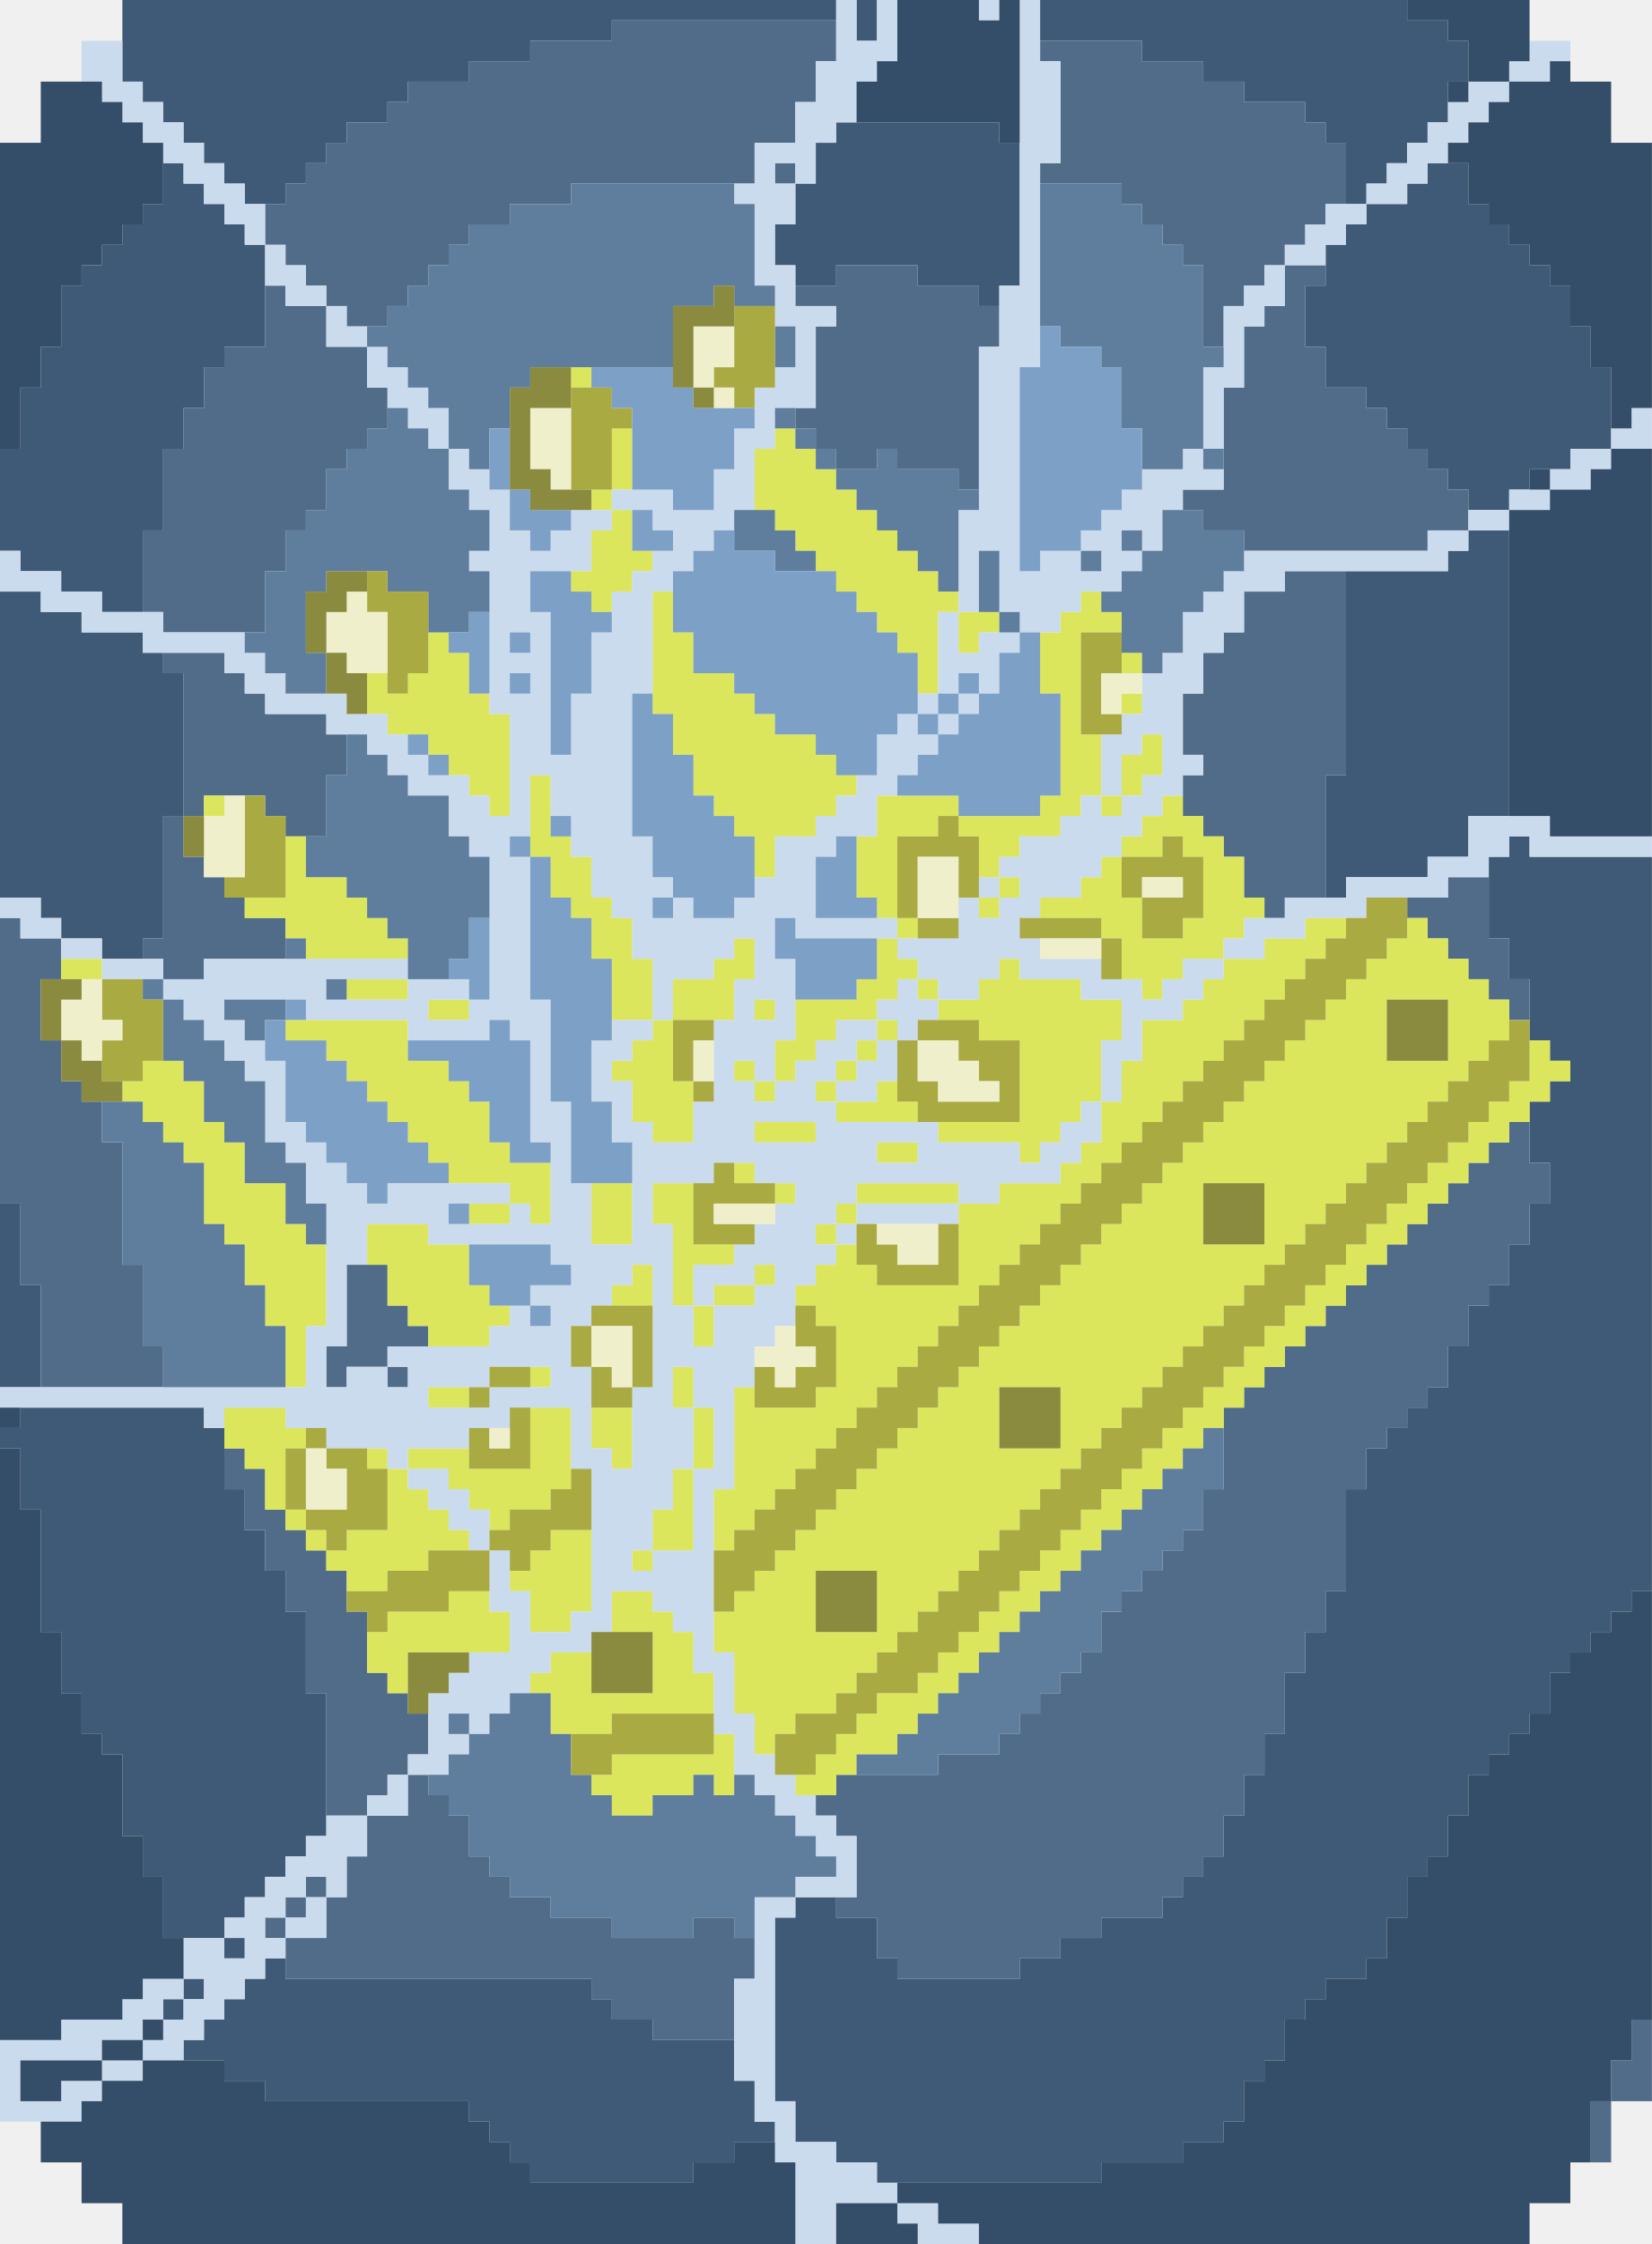
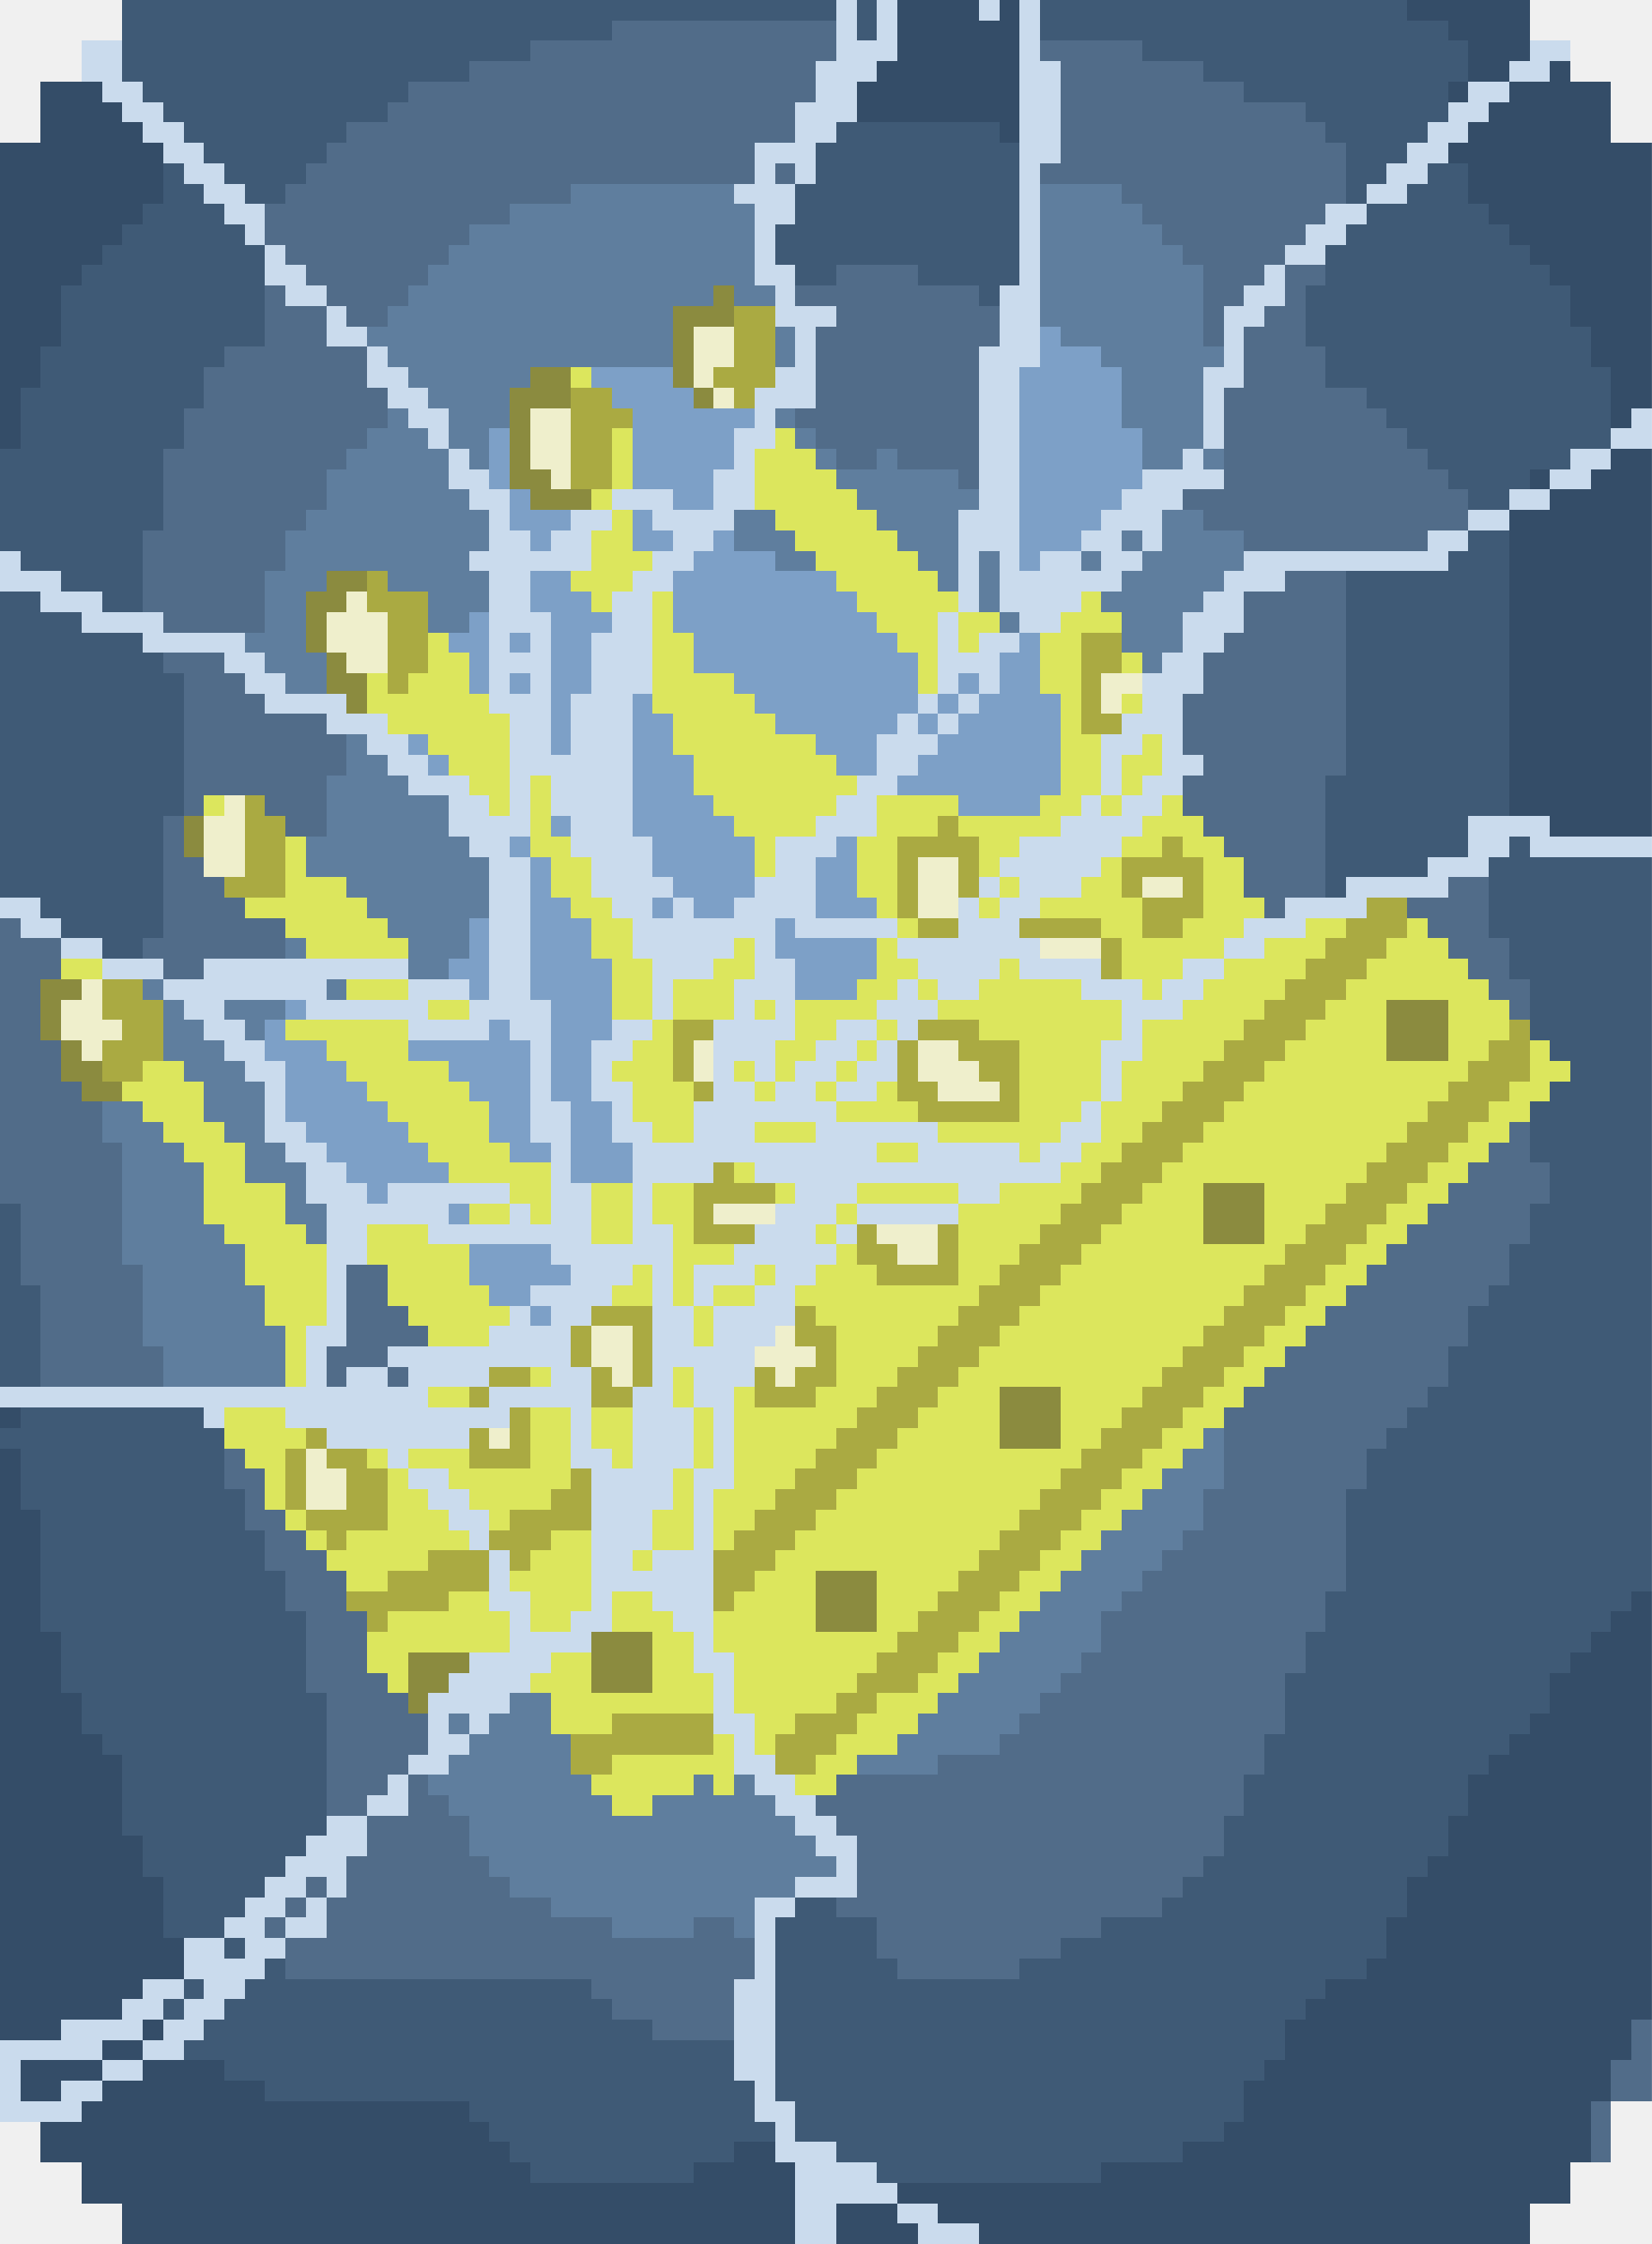
- <svg xmlns="http://www.w3.org/2000/svg" preserveAspectRatio="none" overflow="visible" style="display: block;" width="81" height="110" viewBox="0 0 81 110" fill="none">
+ <svg xmlns="http://www.w3.org/2000/svg" shape-rendering="crispEdges" preserveAspectRatio="none" overflow="visible" style="display: block;" width="81" height="110" viewBox="0 0 81 110" fill="none">
  <g id="AYNA_KRAL_JOKER" clip-path="url(#clip0_0_4)">
    <path id="color_3f5a76_1" fill-rule="evenodd" clip-rule="evenodd" d="M6 0H41V1H30V2H26V3H23V4H20V5H19V6H17V7H16V8H15V9H14V10H12V9H11V8H10V7H9V6H8V5H7V4H6V1V0ZM42 0H43V2H42V1V0ZM51 0H69V1H71V2H72V4H71V6H70V7H69V8H68V9H67V10H66V7H65V6H64V5H61V4H59V3H56V2H51V1V0ZM41 6H49V7H50V14H49V15H48V14H45V13H41V14H39V13H38V11H39V9H40V7H41V6ZM8 8H9V9H10V10H11V11H12V12H13V17H11V18H10V20H9V22H8V26H7V30H5V29H3V28H1V27H0V22H1V19H2V17H3V14H4V13H5V12H6V11H7V10H8V9V8ZM70 8H72V10H73V11H74V12H75V13H76V14H77V16H78V18H79V22H77V23H75V24H74V25H72V24H71V23H70V22H69V21H68V20H67V19H65V17H64V14H65V12H66V11H67V10H69V9H70V8ZM72 26H74V40H72V42H70V43H66V44H65V38H66V28H71V27H72V26ZM0 29H2V30H4V31H7V32H8V33H9V40H8V46H7V47H5V46H3V45H2V44H0V30V29ZM74 41H75V42H81V78H80V79H79V80H78V81H77V82H76V84H75V85H74V86H73V87H72V89H71V91H70V92H69V94H68V96H67V97H65V98H64V99H63V101H62V102H61V104H60V105H58V106H54V107H43V106H41V105H39V103H38V94H39V93H41V94H43V96H44V97H50V96H52V95H54V94H57V93H58V92H59V91H60V89H61V87H62V85H63V82H64V80H65V78H66V73H67V71H68V70H69V69H70V68H71V66H72V64H73V63H74V61H75V59H76V57H75V54H76V53H77V52H76V51H75V48H74V46H73V42H74V41ZM0 59H1V63H2V68H0V60V59ZM1 69H10V70H11V73H12V75H13V77H14V79H15V83H16V90H15V91H14V92H13V93H12V94H11V95H8V92H7V90H6V86H5V85H4V83H3V80H2V74H1V71H0V70H1V69ZM11 95H12V96H11V95ZM13 96H14V97H29V98H30V99H32V100H36V102H37V104H38V105H36V106H34V107H26V106H25V105H24V104H23V103H13V102H11V101H9V100H10V99H11V98H12V97H13V96ZM9 97H10V98H9V97ZM8 98H9V99H8V98Z" fill="#3F5A76" />
    <path id="color_516c89_1" fill-rule="evenodd" clip-rule="evenodd" d="M30 1H41V3H40V5H39V7H37V9H28V10H25V11H23V12H22V13H21V14H20V15H19V16H17V15H16V14H15V13H14V12H13V10H14V9H15V8H16V7H17V6H19V5H20V4H23V3H26V2H30V1ZM51 2H56V3H59V4H61V5H64V6H65V7H66V10H65V11H64V12H63V13H62V14H61V15H60V17H59V13H58V12H57V11H56V10H55V9H51V8H52V3H51V2ZM38 8H39V9H38V8ZM41 13H45V14H48V15H49V17H48V24H47V23H44V22H43V23H41V22H40V21H39V20H40V16H41V15H39V14H41V13ZM63 13H65V14H64V17H65V19H67V20H68V21H69V22H70V23H71V24H72V26H70V27H61V26H59V25H58V24H60V19H61V16H62V15H63V14V13ZM13 14H14V15H16V17H18V19H19V21H18V22H17V23H16V25H15V26H14V28H13V31H8V30H7V26H8V22H9V20H10V18H11V17H13V15V14ZM63 28H66V38H65V44H63V45H62V44H61V42H60V41H59V40H58V38H59V37H58V34H59V32H60V31H61V29H63V28ZM8 32H11V33H12V34H13V35H16V36H17V38H16V41H14V40H13V39H10V40H9V33H8V32ZM8 40H9V42H10V43H11V44H12V45H14V47H10V48H8V47H7V46H8V41V40ZM71 43H73V46H74V48H75V50H74V49H73V48H72V47H71V46H70V45H69V44H71V43ZM0 45H1V46H3V48H2V51H3V53H4V54H5V56H6V62H7V66H8V68H2V63H1V59H0V46V45ZM74 55H75V57H76V59H75V61H74V63H73V64H72V66H71V68H70V69H69V70H68V71H67V73H66V78H65V80H64V82H63V85H62V87H61V89H60V91H59V92H58V93H57V94H54V95H52V96H50V97H44V96H43V94H41V93H42V90H41V89H40V88H41V87H46V86H49V85H50V84H51V83H52V82H53V81H54V79H55V78H56V77H57V76H58V75H59V73H60V69H61V68H62V67H63V66H64V65H65V64H66V63H67V62H68V61H69V60H70V59H71V58H72V57H73V56H74V55ZM17 62H19V64H20V65H21V66H19V67H17V68H16V66H17V63V62ZM19 67H20V68H19V67ZM11 71H12V72H13V74H14V75H15V76H16V77H17V79H18V82H19V83H20V84H21V86H20V87H19V88H18V89H16V83H15V79H14V77H13V75H12V73H11V72V71ZM20 87H21V88H22V89H23V91H24V92H25V93H27V94H30V95H34V94H36V95H37V97H36V100H32V99H30V98H29V97H14V95H13V94H14V93H15V92H16V93H15V94H14V95H16V93H17V91H18V89H20V88V87ZM80 99H81V103H79V101H80V100V99ZM78 103H79V106H78V104V103Z" fill="#516C89" />
    <path id="color_dce65d_1" fill-rule="evenodd" clip-rule="evenodd" d="M28 18H29V19H28V18ZM30 21H31V24H30V22V21ZM38 21H39V22H40V23H41V24H42V25H43V26H44V27H45V28H46V29H47V30H46V34H45V32H44V31H43V30H42V29H41V28H40V27H39V26H38V25H37V22H38V21ZM29 24H30V25H29V24ZM30 25H31V27H32V28H31V29H30V30H29V29H28V28H29V26H30V25ZM32 29H33V31H34V33H36V34H37V35H38V36H40V37H41V38H42V39H41V40H40V41H38V43H37V41H36V40H35V39H34V37H33V35H32V30V29ZM53 29H54V30H55V31H53V36H54V39H53V40H52V41H50V42H49V43H48V41H47V40H46V41H44V45H43V44H42V41H43V39H47V40H51V39H52V34H51V31H52V30H53V29ZM47 30H49V31H48V32H47V31V30ZM21 31H22V32H23V34H24V35H25V40H24V39H23V38H22V37H21V36H19V35H18V33H19V34H20V33H21V32V31ZM55 32H56V33H55V32ZM55 34H56V35H55V34ZM56 36H57V38H56V39H55V37H56V36ZM26 38H27V41H28V42H29V44H30V45H31V47H32V50H30V47H29V45H28V44H27V42H26V39V38ZM10 39H11V40H10V39ZM54 39H55V40H54V39ZM57 39H58V40H59V41H60V42H61V44H62V45H61V46H60V47H58V48H57V49H56V48H55V46H54V45H51V44H53V43H54V42H55V41H56V40H57V39ZM58 41H57V42H55V44H56V46H58V45H59V42H58V41ZM14 41H15V43H17V44H18V45H19V46H20V47H15V46H14V45H12V44H14V42V41ZM49 43H50V44H49V43ZM48 44H49V45H48V44ZM44 45H45V46H44V45ZM64 45H66V46H65V47H64V48H63V49H62V50H61V51H60V52H59V53H58V54H57V55H56V56H55V57H54V58H53V59H52V60H51V61H50V62H49V63H48V64H47V65H46V66H45V67H44V68H43V69H42V70H41V71H40V72H39V73H38V74H37V75H36V76H35V73H36V68H37V69H40V68H41V65H40V64H39V63H40V62H41V61H40V60H41V59H42V58H47V59H42V60H41V61H42V62H43V63H47V59H49V58H52V57H53V56H54V54H53V55H52V56H51V57H50V56H46V55H50V51H48V50H46V49H45V48H44V49H43V50H41V51H40V52H39V53H38V51H39V49H42V48H43V46H44V47H45V48H46V49H48V48H49V47H50V48H53V49H55V51H54V54H55V52H56V50H58V49H59V48H60V47H62V46H64V45ZM69 45H70V46H71V47H72V48H73V49H74V51H73V52H72V53H71V54H70V55H69V56H68V57H67V58H66V59H65V60H64V61H63V62H62V63H61V64H60V65H59V66H58V67H57V68H56V69H55V70H54V71H53V72H52V73H51V74H50V75H49V76H48V77H47V78H46V79H45V80H44V81H43V82H42V83H41V84H39V85H38V86H37V84H36V81H35V79H36V78H37V77H38V76H39V75H40V74H41V73H42V72H43V71H44V70H45V69H46V68H47V67H48V66H49V65H50V64H51V63H52V62H53V61H54V60H55V59H56V58H57V57H58V56H59V55H60V54H61V53H62V52H63V51H64V50H65V49H66V48H67V47H68V46H69V45ZM36 46H37V48H36V50H33V48H35V47H36V46ZM3 47H5V48H3V47ZM17 48H20V49H17V48ZM69 49H68V52H71V49H70H69ZM21 49H23V50H21V49ZM37 49H38V50H37V49ZM14 50H20V52H22V53H23V54H24V56H25V57H27V60H26V59H25V58H22V57H21V56H20V55H19V54H18V53H17V52H16V51H14V50ZM32 50H33V53H34V56H32V55H31V53H30V52H31V51H32V50ZM43 50H44V51H43V50ZM42 51H43V52H42V51ZM75 51H76V52H77V53H76V54H75V55H74V56H73V57H72V58H71V59H70V60H69V61H68V62H67V63H66V64H65V65H64V66H63V67H62V68H61V69H60V70H59V71H58V72H57V73H56V74H55V75H54V76H53V77H52V78H51V79H50V80H49V81H48V82H47V83H46V84H45V85H44V86H42V87H41V88H39V87H40V86H41V85H42V84H43V83H45V82H46V81H47V80H48V79H49V78H50V77H51V76H52V75H53V74H54V73H55V72H56V71H57V70H58V69H59V68H60V67H61V66H62V65H63V64H64V63H65V62H66V61H67V60H68V59H69V58H70V57H71V56H72V55H73V54H74V53H75V52V51ZM7 52H9V53H10V55H11V56H12V58H14V60H15V61H16V65H15V68H14V65H13V63H12V61H11V60H10V57H9V56H8V55H7V54H6V53H7V52ZM36 52H37V53H36V52ZM41 52H42V53H41V52ZM37 53H38V54H37V53ZM40 53H41V54H40V53ZM43 53H44V54H45V55H41V54H43V53ZM37 55H40V56H37V55ZM43 56H45V57H43V56ZM36 57H37V58H36V57ZM60 58H59V61H62V58H61H60ZM29 58H31V61H29V59V58ZM32 58H34V61H36V62H34V64H33V60H32V59V58ZM38 58H39V59H38V58ZM23 59H25V60H23V59ZM18 60H21V61H23V63H24V64H25V65H24V66H21V65H20V64H19V62H18V61V60ZM31 62H32V64H30V63H31V62ZM37 62H38V63H37V62ZM35 63H37V64H35V63ZM34 64H35V66H34V65V64ZM26 67H27V68H26V67ZM33 67H34V69H33V68V67ZM50 68H49V71H52V68H51H50ZM21 68H23V69H21V68ZM11 69H14V70H15V71H14V74H13V72H12V71H11V70V69ZM26 69H28V73H27V74H25V75H24V74H23V73H22V72H20V71H23V72H26V70V69ZM29 69H31V72H30V71H29V70V69ZM34 69H35V72H34V70V69ZM18 71H19V72H18V71ZM19 72H20V73H21V74H22V75H23V76H21V77H19V78H17V77H16V76H15V75H14V74H15V75H16V76H17V75H19V73V72ZM33 72H34V76H32V74H33V73V72ZM27 75H29V79H28V80H26V78H25V77H26V76H27V75ZM31 76H32V77H31V76ZM41 77H40V80H43V77H42H41ZM22 78H24V79H25V81H20V83H19V82H18V80H19V79H22V78ZM30 78H32V79H33V80H34V82H35V84H30V85H27V83H26V82H27V81H29V83H32V80H30V79V78ZM35 85H36V88H35V87H34V88H32V89H30V88H29V87H30V86H35V85Z" fill="#DCE65D" />
    <path id="color_cadbed_1" fill-rule="evenodd" clip-rule="evenodd" d="M41 0H42V2H43V0H44V3H43V4H42V6H41V7H40V9H39V8H38V9H39V11H38V13H39V15H41V16H40V20H38V22H37V25H36V26H35V27H34V28H33V29H32V34H31V41H32V43H33V44H32V45H33V44H34V45H36V44H37V43H38V41H40V40H41V39H42V38H43V36H44V35H45V34H46V30H47V25H48V17H49V14H50V0H51V3H52V8H51V18H50V28H51V27H53V26H54V25H55V24H56V23H58V22H59V18H60V15H61V14H62V13H63V12H64V11H65V10H67V9H68V8H69V7H70V6H71V5H72V4H74V3H75V2H77V3H76V4H74V5H73V6H72V7H71V8H70V9H69V10H67V11H66V12H65V13H63V15H62V16H61V19H60V22H59V23H60V24H58V25H57V27H56V26H55V27H56V28H55V29H53V30H52V31H50V30H49V27H48V30H47V32H48V31H50V32H49V34H48V33H47V34H46V35H45V36H46V35H47V34H48V35H47V36H46V37H45V38H44V39H43V41H41V42H40V45H44V46H39V45H38V47H39V51H38V53H37V52H36V53H37V54H38V53H39V52H40V51H41V50H43V49H44V48H45V47H44V46H47V44H48V43H49V42H50V41H52V40H53V39H54V36H55V35H56V33H57V32H58V30H59V29H60V28H61V27H70V26H72V25H74V24H76V23H77V22H79V21H80V20H81V22H79V23H78V24H76V25H74V26H72V27H71V28H63V29H61V31H60V32H59V34H58V37H59V38H58V39H57V40H56V41H55V42H54V43H53V44H51V45H50V46H51V47H54V48H56V49H57V48H58V47H60V46H61V45H63V44H66V43H70V42H72V40H76V41H81V42H75V41H74V42H73V43H71V44H67V45H64V46H62V47H60V48H59V49H58V50H56V52H55V54H54V51H55V49H53V48H50V47H49V48H48V49H46V48H45V49H46V50H45V51H44V50H43V51H42V52H41V53H40V54H41V53H42V52H43V51H44V53H43V54H41V55H46V56H50V57H51V56H52V55H53V54H54V56H53V57H52V58H49V59H47V58H42V59H41V60H40V61H41V60H42V59H47V60H42V61H41V62H40V63H39V65H38V66H37V68H36V73H35V81H36V84H37V86H38V87H39V88H40V89H41V90H42V93H39V92H41V91H40V90H39V89H38V88H37V87H36V85H35V82H34V80H33V79H32V78H30V80H29V81H27V82H26V83H25V84H24V85H23V84H22V85H23V86H22V87H20V86H21V83H22V82H23V81H25V79H24V76H23V75H22V74H21V73H20V72H19V71H16V70H14V69H11V70H10V69H0V68H15V65H16V59H15V57H14V56H13V53H12V52H11V51H10V50H9V49H8V48H5V47H3V46H1V45H0V44H2V45H3V46H5V47H8V48H10V47H20V48H16V49H20V48H23V49H21V50H23V49H24V42H23V41H22V39H20V38H19V37H18V36H16V35H13V34H12V33H11V32H7V31H4V30H2V29H0V27H1V28H3V29H5V30H8V31H12V32H13V33H14V34H17V35H19V36H20V37H21V38H23V39H24V40H25V35H24V28H23V27H24V25H23V24H22V22H21V21H20V20H19V19H18V17H16V15H14V14H13V12H12V11H11V10H10V9H9V8H8V7H7V6H6V5H5V4H4V2H6V4H7V5H8V6H9V7H10V8H11V9H12V10H13V12H14V13H15V14H16V15H17V16H18V17H19V18H20V19H21V20H22V22H23V23H24V24H25V26H26V27H27V26H28V25H30V24H33V25H35V23H36V21H37V19H38V18H39V16H38V14H37V10H36V9H37V7H39V5H40V3H41V1V0ZM48 0H49V1H48V0ZM31 25H30V26H29V28H26V30H27V37H28V34H29V31H30V29H31V28H32V27H33V26H32V25H31ZM54 27H53V28H54V27ZM26 31H25V32H26V31ZM26 33H25V34H26V33ZM57 36H56V37H55V39H54V40H55V39H56V38H57V37V36ZM27 38H26V41H25V42H26V49H27V54H28V58H29V61H31V56H30V54H29V51H30V50H32V47H31V45H30V44H29V42H28V40H27V39V38ZM50 43H49V44H48V45H49V44H50V43ZM37 46H36V47H35V48H33V50H32V51H31V52H30V53H31V55H32V56H34V54H35V50H36V48H37V47V46ZM12 49H11V50H12V51H13V52H14V55H15V56H16V57H17V58H18V59H19V58H25V59H22V60H25V59H26V60H27V56H26V51H25V50H24V51H20V50H15V49H13H12ZM38 49H37V50H38V49ZM38 55H37V56H40V55H39H38ZM44 56H43V57H45V56H44ZM36 57H35V58H32V60H33V64H34V62H36V61H37V60H38V59H39V58H37V57H36ZM19 60H18V62H17V66H16V68H17V67H19V66H24V65H25V64H26V63H28V62H27V61H21V60H20H19ZM32 62H31V63H30V64H29V65H28V67H29V71H30V72H31V68H32V63V62ZM38 62H37V63H35V64H34V66H35V64H37V63H38V62ZM27 64H26V65H27V64ZM20 67H19V68H20V67ZM25 67H24V68H21V69H24V68H27V67H26H25ZM34 67H33V69H34V68V67ZM26 69H25V70H23V71H20V72H22V73H23V74H24V76H25V78H26V80H28V79H29V72H28V69H27H26ZM35 69H34V72H33V74H32V76H31V77H32V76H34V72H35V70V69ZM19 87H20V89H18V88H19V87ZM16 89H18V91H17V93H16V92H15V93H14V94H13V95H14V94H15V93H16V95H14V96H13V97H12V98H11V99H10V100H9V101H7V100H5V101H1V103H3V102H5V101H7V102H5V103H4V104H0V100H3V99H6V98H7V97H9V95H11V94H12V93H13V92H14V91H15V90H16V89ZM37 93H39V94H38V103H39V105H41V106H43V107H44V108H41V110H39V106H38V104H37V102H36V97H37V94V93ZM12 95H11V96H12V95ZM10 97H9V98H8V99H7V100H8V99H9V98H10V97ZM44 108H46V109H48V110H45V109H44V108Z" fill="#CADBED" />
    <path id="color_344d68_1" fill-rule="evenodd" clip-rule="evenodd" d="M0 69H1V70H0V69ZM0 71H1V74H2V80H3V83H4V85H5V86H6V90H7V92H8V95H9V97H7V98H6V99H3V100H0V72V71ZM80 78H81V99H80V101H79V103H78V106H77V108H75V110H48V109H46V108H44V107H54V106H58V105H60V104H61V102H62V101H63V99H64V98H65V97H67V96H68V94H69V92H70V91H71V89H72V87H73V86H74V85H75V84H76V82H77V81H78V80H79V79H80V78ZM7 99H8V100H7V99ZM5 100H7V101H5V100ZM1 101H5V102H3V103H1V102V101ZM7 101H11V102H13V103H23V104H24V105H25V106H26V107H34V106H36V105H38V106H39V110H6V108H4V106H2V104H4V103H5V102H7V101ZM41 108H44V109H45V110H41V109V108Z" fill="#344D68" />
    <path id="color_5f7e9e_1" fill-rule="evenodd" clip-rule="evenodd" d="M28 9H36V10H37V14H38V15H36V14H35V15H33V18H26V19H25V21H24V23H23V22H22V20H21V19H20V18H19V17H18V16H19V15H20V14H21V13H22V12H23V11H25V10H28V9ZM51 9H55V10H56V11H57V12H58V13H59V17H60V18H59V22H58V23H56V21H55V18H54V17H52V16H51V10V9ZM38 16H39V18H38V17V16ZM19 20H20V21H21V22H22V24H23V25H24V27H23V28H24V30H23V31H21V29H19V28H16V29H15V32H16V34H14V33H13V32H12V31H13V28H14V26H15V25H16V23H17V22H18V21H19V20ZM38 20H39V21H38V20ZM39 21H40V22H39V21ZM40 22H41V23H40V22ZM43 22H44V23H47V24H48V25H47V29H46V28H45V27H44V26H43V25H42V24H41V23H43V22ZM59 22H60V23H59V22ZM36 25H38V26H39V27H40V28H38V27H36V26V25ZM57 25H59V26H61V28H60V29H59V30H58V32H57V33H56V32H55V30H54V29H55V28H56V27H55V26H56V27H57V26V25ZM48 27H49V30H48V28V27ZM53 27H54V28H53V27ZM49 30H50V31H49V30ZM17 36H18V37H19V38H20V39H22V41H23V42H24V45H23V47H22V48H20V46H19V45H18V44H17V43H15V41H16V38H17V37V36ZM14 46H15V47H14V46ZM7 48H8V49H7V48ZM16 48H17V49H16V48ZM8 49H9V50H10V51H11V52H12V53H13V56H14V57H15V59H16V61H15V60H14V58H12V56H11V55H10V53H9V52H8V50V49ZM11 49H14V50H13V51H12V50H11V49ZM5 54H7V55H8V56H9V57H10V60H11V61H12V63H13V65H14V68H8V66H7V62H6V56H5V55V54ZM59 70H60V73H59V75H58V76H57V77H56V78H55V79H54V81H53V82H52V83H51V84H50V85H49V86H46V87H42V86H44V85H45V84H46V83H47V82H48V81H49V80H50V79H51V78H52V77H53V76H54V75H55V74H56V73H57V72H58V71H59V70ZM25 83H27V85H28V87H29V88H30V89H32V88H34V87H35V88H36V87H37V88H38V89H39V90H40V91H41V92H39V93H37V95H36V94H34V95H30V94H27V93H25V92H24V91H23V89H22V88H21V87H22V86H23V85H22V84H23V85H24V84H25V83Z" fill="#5F7E9E" />
    <path id="color_aaaa42_1" fill-rule="evenodd" clip-rule="evenodd" d="M36 15H38V19H37V20H36V19H35V18H36V16V15ZM28 19H30V20H31V21H30V24H28V20V19ZM18 28H19V29H21V33H20V34H19V30H18V29V28ZM53 31H55V33H54V35H55V36H53V32V31ZM12 39H13V40H14V44H11V43H12V40V39ZM46 40H47V41H48V44H47V42H45V45H44V41H46V40ZM57 41H58V42H59V45H58V46H56V44H55V42H57V41ZM57 43H56V44H58V43H57ZM67 44H69V46H68V47H67V48H66V49H65V50H64V51H63V52H62V53H61V54H60V55H59V56H58V57H57V58H56V59H55V60H54V61H53V62H52V63H51V64H50V65H49V66H48V67H47V68H46V69H45V70H44V71H43V72H42V73H41V74H40V75H39V76H38V77H37V78H36V79H35V76H36V75H37V74H38V73H39V72H40V71H41V70H42V69H43V68H44V67H45V66H46V65H47V64H48V63H49V62H50V61H51V60H52V59H53V58H54V57H55V56H56V55H57V54H58V53H59V52H60V51H61V50H62V49H63V48H64V47H65V46H66V45H67V44ZM45 45H47V46H45V45ZM50 45H54V46H50V45ZM54 46H55V48H54V47V46ZM5 48H7V49H8V52H7V53H5V51H6V50H5V49V48ZM33 50H35V51H34V53H33V51V50ZM45 50H48V51H50V55H45V54H44V51H45V50ZM46 51H45V53H46V54H49V53H48V52H47V51H46ZM74 50H75V53H74V54H73V55H72V56H71V57H70V58H69V59H68V60H67V61H66V62H65V63H64V64H63V65H62V66H61V67H60V68H59V69H58V70H57V71H56V72H55V73H54V74H53V75H52V76H51V77H50V78H49V79H48V80H47V81H46V82H45V83H43V84H42V85H41V86H40V87H38V85H39V84H41V83H42V82H43V81H44V80H45V79H46V78H47V77H48V76H49V75H50V74H51V73H52V72H53V71H54V70H55V69H56V68H57V67H58V66H59V65H60V64H61V63H62V62H63V61H64V60H65V59H66V58H67V57H68V56H69V55H70V54H71V53H72V52H73V51H74V50ZM34 53H35V54H34V53ZM35 57H36V58H38V59H35V60H37V61H34V58H35V57ZM42 60H43V61H44V62H46V60H47V63H43V62H42V61V60ZM29 64H32V68H31V65H29V64ZM39 64H40V65H41V68H40V69H37V67H38V68H39V67H40V66H39V65V64ZM28 65H29V67H28V66V65ZM24 67H26V68H24V67ZM29 67H30V68H31V69H29V68V67ZM23 68H24V69H23V68ZM25 69H26V72H23V70H24V71H25V70V69ZM15 70H16V71H15V70ZM14 71H15V74H14V72V71ZM16 71H18V72H19V75H17V76H16V75H15V74H17V72H16V71ZM28 72H29V75H27V76H26V77H25V76H24V75H25V74H27V73H28V72ZM21 76H24V78H22V79H19V80H18V79H17V78H19V77H21V76ZM30 84H35V86H30V87H28V85H30V84Z" fill="#AAAA42" />
    <path id="color_7da0c7_1" fill-rule="evenodd" clip-rule="evenodd" d="M51 16H52V17H54V18H55V21H56V24H55V25H54V26H53V27H51V28H50V18H51V17V16ZM29 18H33V19H34V20H37V21H36V23H35V25H33V24H31V20H30V19H29V18ZM24 21H25V24H24V22V21ZM25 24H26V25H28V26H27V27H26V26H25V25V24ZM31 25H32V26H33V27H31V26V25ZM35 26H36V27H38V28H41V29H42V30H43V31H44V32H45V35H44V36H43V38H41V37H40V36H38V35H37V34H36V33H34V31H33V28H34V27H35V26ZM26 28H28V29H29V30H30V31H29V34H28V37H27V30H26V29V28ZM23 30H24V34H23V32H22V31H23V30ZM25 31H26V32H25V31ZM50 31H51V34H52V39H51V40H47V39H44V38H45V37H46V36H45V35H46V34H47V33H48V34H47V35H46V36H47V35H48V34H49V32H50V31ZM25 33H26V34H25V33ZM31 34H32V35H33V37H34V39H35V40H36V41H37V44H36V45H34V44H33V43H32V41H31V35V34ZM20 36H21V37H20V36ZM21 37H22V38H21V37ZM27 40H28V41H27V40ZM25 41H26V42H25V41ZM41 41H42V44H43V45H40V42H41V41ZM26 42H27V44H28V45H29V47H30V51H29V54H30V56H31V58H28V54H27V49H26V43V42ZM32 44H33V45H32V44ZM23 45H24V49H23V48H22V47H23V46V45ZM38 45H39V46H43V48H42V49H39V47H38V46V45ZM14 49H15V50H14V49ZM13 50H14V51H16V52H17V53H18V54H19V55H20V56H21V57H22V58H19V59H18V58H17V57H16V56H15V55H14V52H13V51V50ZM24 50H25V51H26V56H27V57H25V56H24V54H23V53H22V52H20V51H24V50ZM22 59H23V60H22V59ZM23 61H27V62H28V63H26V64H24V63H23V62V61ZM26 64H27V65H26V64Z" fill="#7DA0C7" />
    <path id="color_344d68_2" fill-rule="evenodd" clip-rule="evenodd" d="M44 0H48V1H49V0H50V7H49V6H42V4H43V3H44V1V0ZM69 0H75V3H74V4H72V2H71V1H69V0ZM76 3H77V4H79V7H81V20H80V21H79V18H78V16H77V14H76V13H75V12H74V11H73V10H72V8H71V7H72V6H73V5H74V4H76V3ZM71 4H72V5H71V4ZM79 22H81V41H76V40H74V25H76V24H75V23H76V24H78V23H79V22Z" fill="#344D68" />
    <path id="color_efefcc_1" fill-rule="evenodd" clip-rule="evenodd" d="M34 16H36V18H35V19H34V17V16ZM35 19H36V20H35V19ZM26 20H28V24H27V23H26V21V20ZM17 29H18V30H19V33H17V32H16V30H17V29ZM54 33H56V34H55V35H54V34V33ZM11 39H12V43H10V40H11V39ZM45 42H47V45H45V43V42ZM56 43H58V44H56V43ZM51 46H54V47H51V46ZM4 48H5V50H6V51H5V52H4V51H3V49H4V48ZM34 51H35V53H34V52V51ZM45 51H47V52H48V53H49V54H46V53H45V52V51ZM35 59H38V60H35V59ZM43 60H46V62H44V61H43V60ZM29 65H31V68H30V67H29V66V65ZM38 65H39V66H40V67H39V68H38V67H37V66H38V65ZM24 70H25V71H24V70ZM15 71H16V72H17V74H15V72V71Z" fill="#EFEFCC" />
    <path id="color_344d68_3" fill-rule="evenodd" clip-rule="evenodd" d="M2 4H5V5H6V6H7V7H8V10H7V11H6V12H5V13H4V14H3V17H2V19H1V22H0V7H2V5V4Z" fill="#344D68" />
    <path id="color_8b8b3f_1" fill-rule="evenodd" clip-rule="evenodd" d="M68 49H71V52H68V50V49ZM59 58H62V61H59V59V58ZM49 68H52V71H49V69V68ZM40 77H43V80H40V78V77ZM29 80H32V83H29V81V80ZM20 81H23V82H22V83H21V84H20V82V81Z" fill="#8B8B3F" />
    <path id="color_8b8b3f_2" fill-rule="evenodd" clip-rule="evenodd" d="M35 14H36V16H34V19H33V15H35V14ZM26 18H28V20H26V23H27V24H29V25H26V24H25V19H26V18ZM34 19H35V20H34V19ZM16 28H18V29H17V30H16V32H15V29H16V28ZM16 32H17V33H18V35H17V34H16V33V32ZM9 40H10V42H9V41V40ZM2 48H4V49H3V51H2V49V48ZM3 51H4V52H5V53H6V54H4V53H3V52V51Z" fill="#8B8B3F" />
  </g>
  <defs>
    <clipPath id="clip0_0_4">
      <rect width="81" height="110" fill="white" />
    </clipPath>
  </defs>
</svg>
